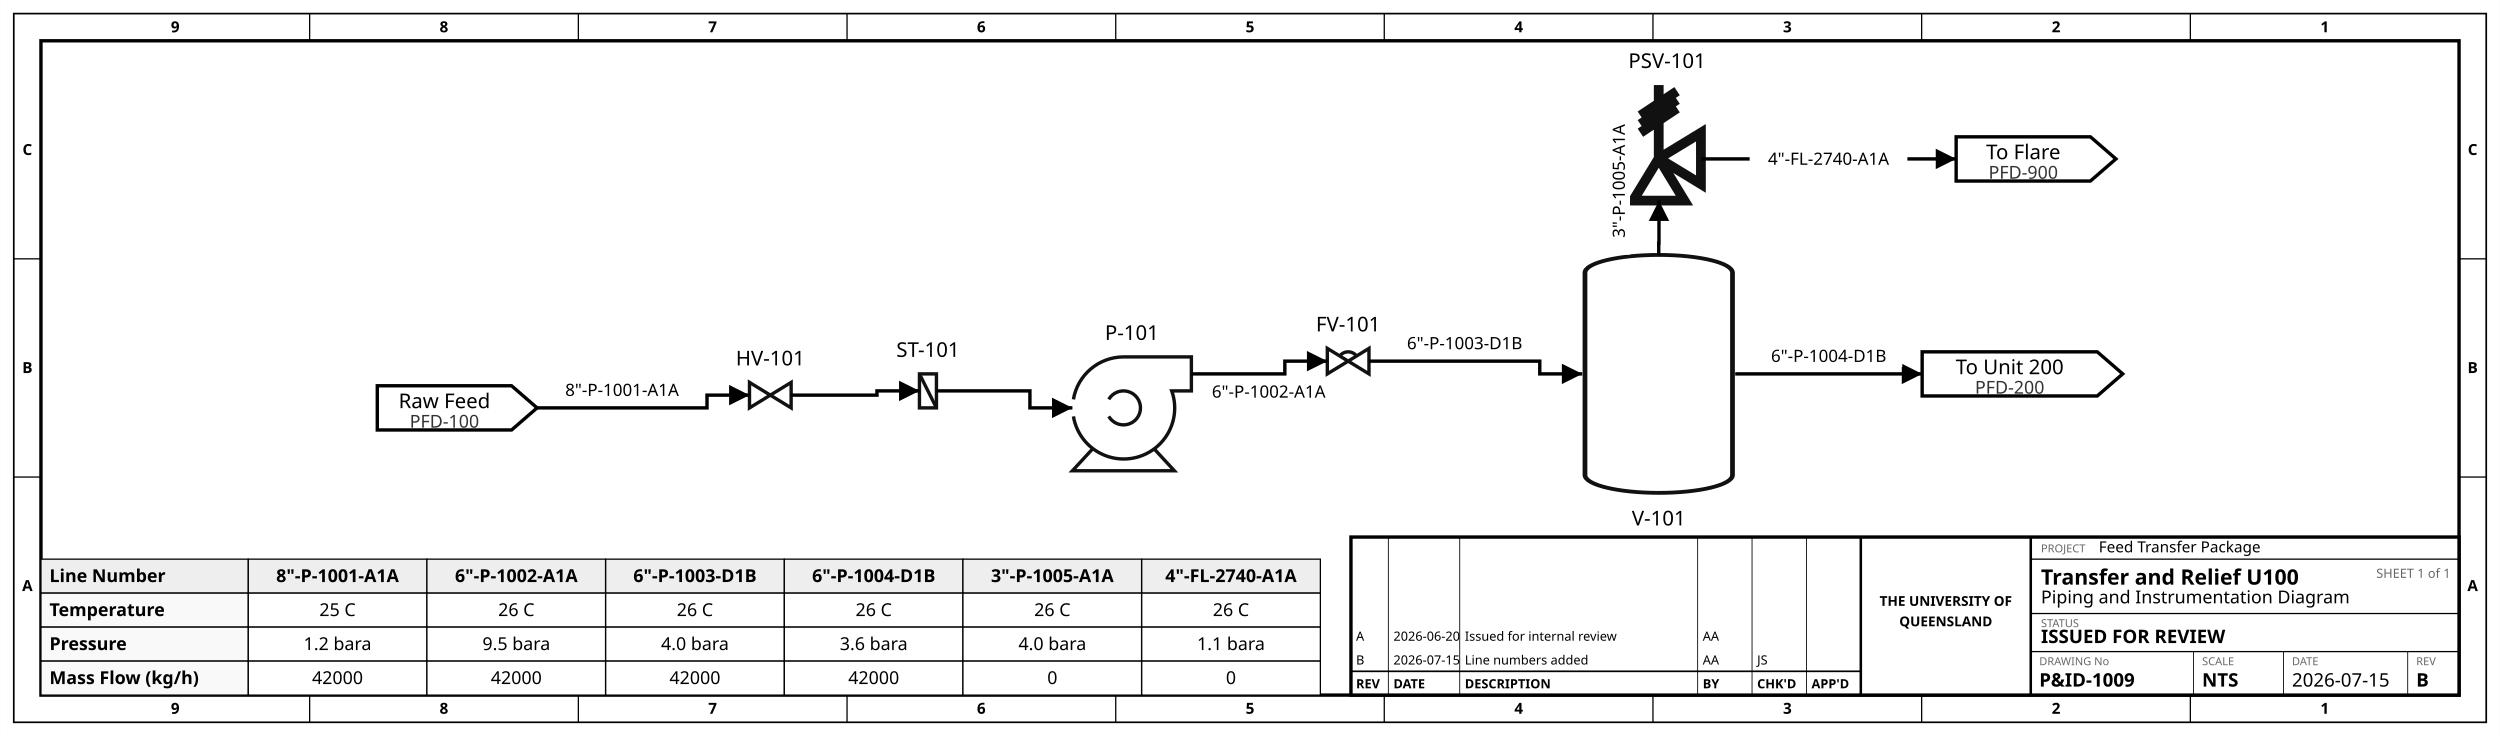
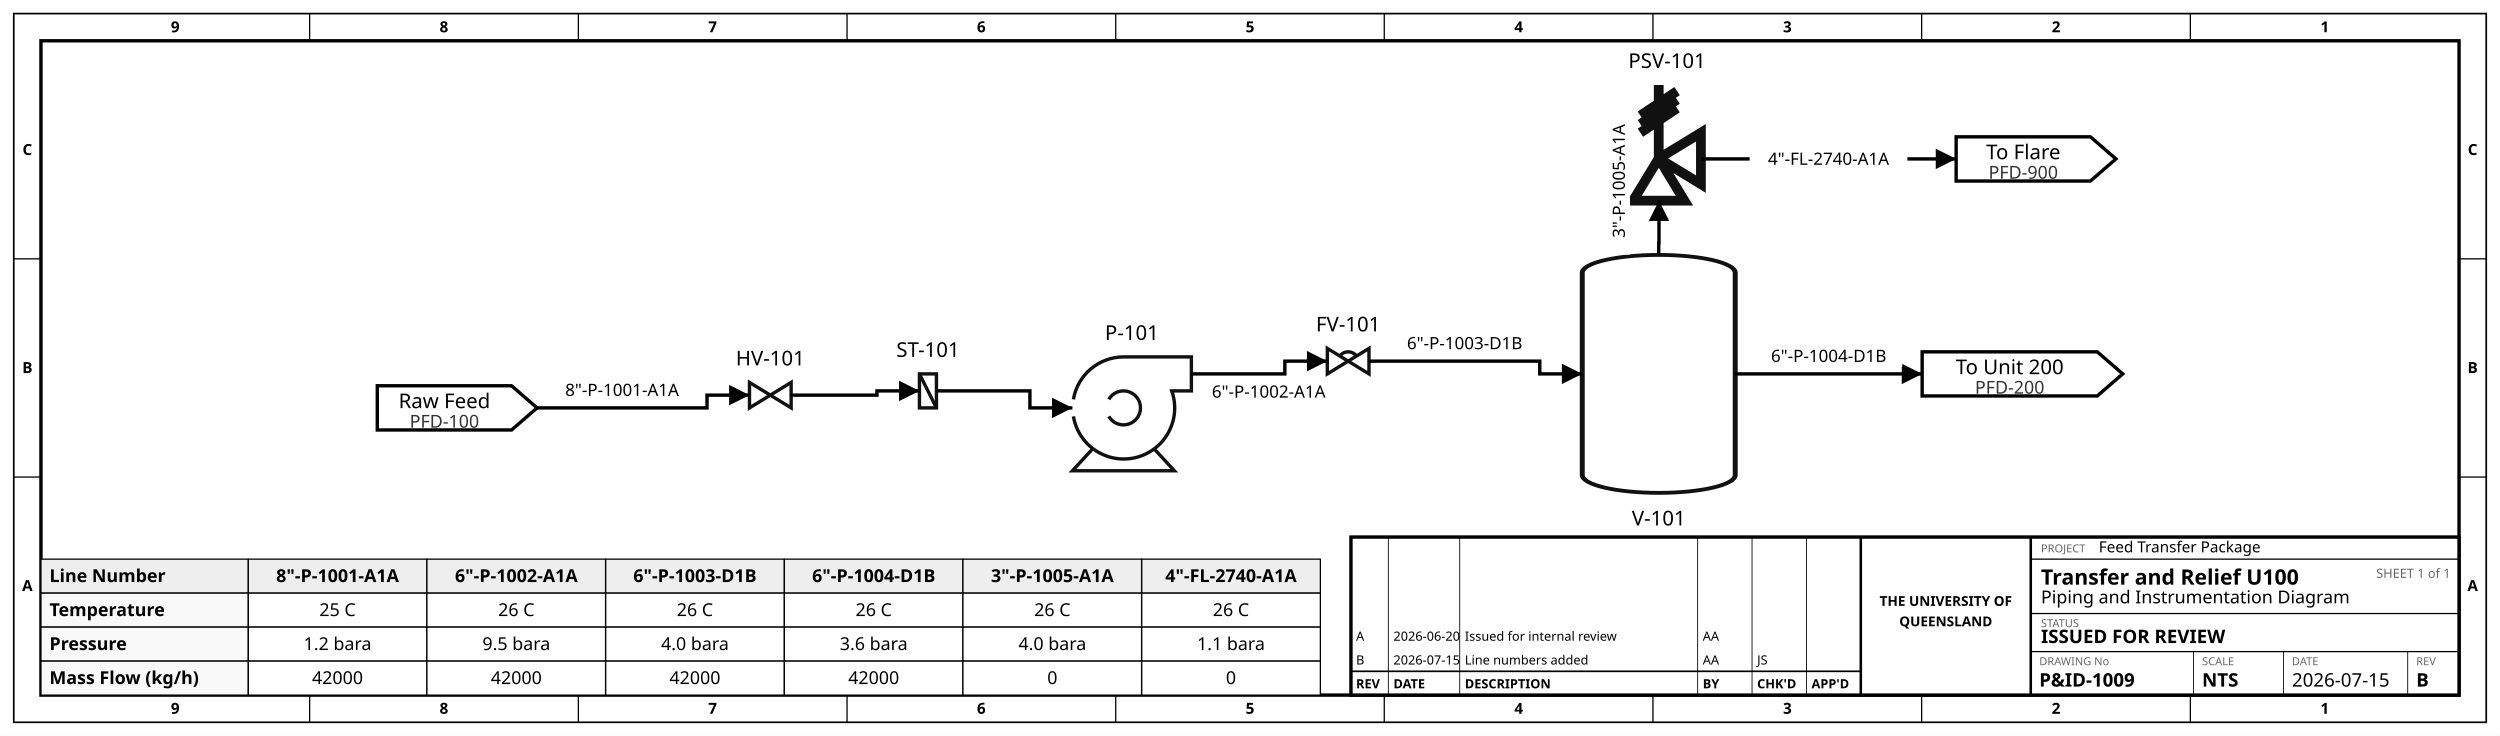
<svg xmlns="http://www.w3.org/2000/svg" width="1471" height="433" viewBox="-205.9 60.0 1470.8 433.0">
  <rect x="-205.9" y="60.0" width="1470.8" height="433.0" fill="white" />
  <rect x="-197.9" y="68.0" width="1454.8" height="417.0" fill="none" stroke="black" stroke-width="1" />
  <rect x="-181.9" y="84.0" width="1422.8" height="385.0" fill="none" stroke="black" stroke-width="2" />
  <text x="-102.9" y="79.0" font-family="sans-serif" font-size="9.0" text-anchor="middle" font-weight="bold" fill="black">9</text>
  <text x="-102.9" y="480.0" font-family="sans-serif" font-size="9.0" text-anchor="middle" font-weight="bold" fill="black">9</text>
  <line x1="-23.8" y1="68.0" x2="-23.8" y2="84.0" stroke="black" stroke-width="0.75" />
  <line x1="-23.8" y1="469.0" x2="-23.8" y2="485.0" stroke="black" stroke-width="0.75" />
  <text x="55.2" y="79.0" font-family="sans-serif" font-size="9.0" text-anchor="middle" font-weight="bold" fill="black">8</text>
  <text x="55.2" y="480.0" font-family="sans-serif" font-size="9.0" text-anchor="middle" font-weight="bold" fill="black">8</text>
  <line x1="134.3" y1="68.0" x2="134.3" y2="84.0" stroke="black" stroke-width="0.75" />
  <line x1="134.3" y1="469.0" x2="134.3" y2="485.0" stroke="black" stroke-width="0.75" />
  <text x="213.3" y="79.0" font-family="sans-serif" font-size="9.0" text-anchor="middle" font-weight="bold" fill="black">7</text>
  <text x="213.3" y="480.0" font-family="sans-serif" font-size="9.0" text-anchor="middle" font-weight="bold" fill="black">7</text>
  <line x1="292.4" y1="68.0" x2="292.4" y2="84.0" stroke="black" stroke-width="0.75" />
  <line x1="292.4" y1="469.0" x2="292.4" y2="485.0" stroke="black" stroke-width="0.75" />
  <text x="371.4" y="79.0" font-family="sans-serif" font-size="9.0" text-anchor="middle" font-weight="bold" fill="black">6</text>
  <text x="371.4" y="480.0" font-family="sans-serif" font-size="9.0" text-anchor="middle" font-weight="bold" fill="black">6</text>
  <line x1="450.5" y1="68.0" x2="450.5" y2="84.0" stroke="black" stroke-width="0.75" />
  <line x1="450.5" y1="469.0" x2="450.5" y2="485.0" stroke="black" stroke-width="0.75" />
  <text x="529.5" y="79.0" font-family="sans-serif" font-size="9.0" text-anchor="middle" font-weight="bold" fill="black">5</text>
  <text x="529.5" y="480.0" font-family="sans-serif" font-size="9.0" text-anchor="middle" font-weight="bold" fill="black">5</text>
  <line x1="608.5" y1="68.0" x2="608.5" y2="84.0" stroke="black" stroke-width="0.75" />
  <line x1="608.5" y1="469.0" x2="608.5" y2="485.0" stroke="black" stroke-width="0.75" />
  <text x="687.6" y="79.0" font-family="sans-serif" font-size="9.0" text-anchor="middle" font-weight="bold" fill="black">4</text>
  <text x="687.6" y="480.0" font-family="sans-serif" font-size="9.0" text-anchor="middle" font-weight="bold" fill="black">4</text>
  <line x1="766.6" y1="68.0" x2="766.6" y2="84.0" stroke="black" stroke-width="0.75" />
  <line x1="766.6" y1="469.0" x2="766.6" y2="485.0" stroke="black" stroke-width="0.75" />
  <text x="845.7" y="79.0" font-family="sans-serif" font-size="9.0" text-anchor="middle" font-weight="bold" fill="black">3</text>
  <text x="845.7" y="480.0" font-family="sans-serif" font-size="9.0" text-anchor="middle" font-weight="bold" fill="black">3</text>
  <line x1="924.7" y1="68.0" x2="924.7" y2="84.0" stroke="black" stroke-width="0.75" />
  <line x1="924.7" y1="469.0" x2="924.7" y2="485.0" stroke="black" stroke-width="0.75" />
  <text x="1003.8" y="79.0" font-family="sans-serif" font-size="9.0" text-anchor="middle" font-weight="bold" fill="black">2</text>
  <text x="1003.8" y="480.0" font-family="sans-serif" font-size="9.0" text-anchor="middle" font-weight="bold" fill="black">2</text>
  <line x1="1082.8" y1="68.0" x2="1082.8" y2="84.0" stroke="black" stroke-width="0.75" />
  <line x1="1082.8" y1="469.0" x2="1082.8" y2="485.0" stroke="black" stroke-width="0.75" />
  <text x="1161.9" y="79.0" font-family="sans-serif" font-size="9.0" text-anchor="middle" font-weight="bold" fill="black">1</text>
  <text x="1161.9" y="480.0" font-family="sans-serif" font-size="9.0" text-anchor="middle" font-weight="bold" fill="black">1</text>
  <text x="-189.9" y="151.2" font-family="sans-serif" font-size="9.0" text-anchor="middle" font-weight="bold" fill="black">C</text>
  <text x="1248.9" y="151.2" font-family="sans-serif" font-size="9.0" text-anchor="middle" font-weight="bold" fill="black">C</text>
  <line x1="-197.9" y1="212.3" x2="-181.9" y2="212.3" stroke="black" stroke-width="0.75" />
  <line x1="1240.9" y1="212.3" x2="1256.9" y2="212.3" stroke="black" stroke-width="0.75" />
  <text x="-189.9" y="279.5" font-family="sans-serif" font-size="9.0" text-anchor="middle" font-weight="bold" fill="black">B</text>
  <text x="1248.9" y="279.5" font-family="sans-serif" font-size="9.0" text-anchor="middle" font-weight="bold" fill="black">B</text>
  <line x1="-197.9" y1="340.7" x2="-181.9" y2="340.7" stroke="black" stroke-width="0.75" />
  <line x1="1240.9" y1="340.7" x2="1256.9" y2="340.7" stroke="black" stroke-width="0.75" />
  <text x="-189.9" y="407.8" font-family="sans-serif" font-size="9.0" text-anchor="middle" font-weight="bold" fill="black">A</text>
  <text x="1248.9" y="407.8" font-family="sans-serif" font-size="9.0" text-anchor="middle" font-weight="bold" fill="black">A</text>
  <g id="stream_table">
    <rect x="-181.9" y="389.0" width="122.0" height="20.0" fill="#eee" stroke="black" stroke-width="0.75" />
    <text x="-176.9" y="402.5" font-family="sans-serif" font-size="10.5" font-weight="bold" text-anchor="start">Line Number</text>
    <rect x="-59.9" y="389.0" width="105.1" height="20.0" fill="#eee" stroke="black" stroke-width="0.75" />
    <text x="-7.4" y="402.5" font-family="sans-serif" font-size="10.5" font-weight="bold" text-anchor="middle">8"-P-1001-A1A</text>
    <rect x="45.2" y="389.0" width="105.1" height="20.0" fill="#eee" stroke="black" stroke-width="0.75" />
    <text x="97.8" y="402.5" font-family="sans-serif" font-size="10.5" font-weight="bold" text-anchor="middle">6"-P-1002-A1A</text>
    <rect x="150.4" y="389.0" width="105.1" height="20.0" fill="#eee" stroke="black" stroke-width="0.75" />
    <text x="202.9" y="402.5" font-family="sans-serif" font-size="10.5" font-weight="bold" text-anchor="middle">6"-P-1003-D1B</text>
    <rect x="255.5" y="389.0" width="105.1" height="20.0" fill="#eee" stroke="black" stroke-width="0.75" />
    <text x="308.1" y="402.5" font-family="sans-serif" font-size="10.5" font-weight="bold" text-anchor="middle">6"-P-1004-D1B</text>
    <rect x="360.6" y="389.0" width="105.1" height="20.0" fill="#eee" stroke="black" stroke-width="0.75" />
    <text x="413.2" y="402.5" font-family="sans-serif" font-size="10.5" font-weight="bold" text-anchor="middle">3"-P-1005-A1A</text>
    <rect x="465.8" y="389.0" width="105.1" height="20.0" fill="#eee" stroke="black" stroke-width="0.75" />
    <text x="518.3" y="402.5" font-family="sans-serif" font-size="10.5" font-weight="bold" text-anchor="middle">4"-FL-2740-A1A</text>
    <rect x="-181.9" y="409.0" width="122.0" height="20.0" fill="#f9f9f9" stroke="black" stroke-width="0.75" />
    <text x="-176.9" y="422.5" font-family="sans-serif" font-size="10.5" font-weight="bold" text-anchor="start">Temperature</text>
    <rect x="-59.9" y="409.0" width="105.1" height="20.0" fill="white" stroke="black" stroke-width="0.75" />
    <text x="-7.4" y="422.5" font-family="sans-serif" font-size="10.5" text-anchor="middle">25 C</text>
    <rect x="45.2" y="409.0" width="105.1" height="20.0" fill="white" stroke="black" stroke-width="0.75" />
    <text x="97.8" y="422.5" font-family="sans-serif" font-size="10.5" text-anchor="middle">26 C</text>
    <rect x="150.4" y="409.0" width="105.1" height="20.0" fill="white" stroke="black" stroke-width="0.75" />
    <text x="202.9" y="422.5" font-family="sans-serif" font-size="10.5" text-anchor="middle">26 C</text>
    <rect x="255.5" y="409.0" width="105.1" height="20.0" fill="white" stroke="black" stroke-width="0.75" />
    <text x="308.1" y="422.5" font-family="sans-serif" font-size="10.5" text-anchor="middle">26 C</text>
    <rect x="360.6" y="409.0" width="105.1" height="20.0" fill="white" stroke="black" stroke-width="0.75" />
    <text x="413.2" y="422.5" font-family="sans-serif" font-size="10.5" text-anchor="middle">26 C</text>
    <rect x="465.8" y="409.0" width="105.1" height="20.0" fill="white" stroke="black" stroke-width="0.75" />
    <text x="518.3" y="422.5" font-family="sans-serif" font-size="10.5" text-anchor="middle">26 C</text>
    <rect x="-181.9" y="429.0" width="122.0" height="20.0" fill="#f9f9f9" stroke="black" stroke-width="0.75" />
    <text x="-176.9" y="442.5" font-family="sans-serif" font-size="10.5" font-weight="bold" text-anchor="start">Pressure</text>
    <rect x="-59.9" y="429.0" width="105.1" height="20.0" fill="white" stroke="black" stroke-width="0.75" />
    <text x="-7.4" y="442.5" font-family="sans-serif" font-size="10.5" text-anchor="middle">1.2 bara</text>
    <rect x="45.2" y="429.0" width="105.1" height="20.0" fill="white" stroke="black" stroke-width="0.75" />
    <text x="97.8" y="442.5" font-family="sans-serif" font-size="10.5" text-anchor="middle">9.5 bara</text>
    <rect x="150.4" y="429.0" width="105.1" height="20.0" fill="white" stroke="black" stroke-width="0.75" />
    <text x="202.9" y="442.5" font-family="sans-serif" font-size="10.5" text-anchor="middle">4.0 bara</text>
    <rect x="255.5" y="429.0" width="105.1" height="20.0" fill="white" stroke="black" stroke-width="0.75" />
    <text x="308.1" y="442.5" font-family="sans-serif" font-size="10.5" text-anchor="middle">3.6 bara</text>
    <rect x="360.6" y="429.0" width="105.1" height="20.0" fill="white" stroke="black" stroke-width="0.75" />
    <text x="413.2" y="442.5" font-family="sans-serif" font-size="10.5" text-anchor="middle">4.0 bara</text>
    <rect x="465.8" y="429.0" width="105.1" height="20.0" fill="white" stroke="black" stroke-width="0.75" />
    <text x="518.3" y="442.5" font-family="sans-serif" font-size="10.5" text-anchor="middle">1.1 bara</text>
    <rect x="-181.9" y="449.0" width="122.0" height="20.0" fill="#f9f9f9" stroke="black" stroke-width="0.75" />
    <text x="-176.9" y="462.5" font-family="sans-serif" font-size="10.5" font-weight="bold" text-anchor="start">Mass Flow (kg/h)</text>
    <rect x="-59.9" y="449.0" width="105.1" height="20.0" fill="white" stroke="black" stroke-width="0.75" />
    <text x="-7.4" y="462.5" font-family="sans-serif" font-size="10.5" text-anchor="middle">42000</text>
    <rect x="45.2" y="449.0" width="105.1" height="20.0" fill="white" stroke="black" stroke-width="0.75" />
    <text x="97.8" y="462.5" font-family="sans-serif" font-size="10.5" text-anchor="middle">42000</text>
    <rect x="150.4" y="449.0" width="105.1" height="20.0" fill="white" stroke="black" stroke-width="0.75" />
    <text x="202.9" y="462.5" font-family="sans-serif" font-size="10.5" text-anchor="middle">42000</text>
    <rect x="255.5" y="449.0" width="105.1" height="20.0" fill="white" stroke="black" stroke-width="0.75" />
    <text x="308.1" y="462.5" font-family="sans-serif" font-size="10.5" text-anchor="middle">42000</text>
    <rect x="360.6" y="449.0" width="105.1" height="20.0" fill="white" stroke="black" stroke-width="0.75" />
    <text x="413.2" y="462.5" font-family="sans-serif" font-size="10.5" text-anchor="middle">0</text>
    <rect x="465.8" y="449.0" width="105.1" height="20.0" fill="white" stroke="black" stroke-width="0.75" />
    <text x="518.3" y="462.5" font-family="sans-serif" font-size="10.5" text-anchor="middle">0</text>
  </g>
  <rect x="588.9" y="376.0" width="652.0" height="93.0" fill="white" stroke="black" stroke-width="2" />
  <line x1="888.9" y1="376.0" x2="888.9" y2="469.0" stroke="black" stroke-width="1.5" />
  <line x1="988.9" y1="376.0" x2="988.9" y2="469.0" stroke="black" stroke-width="1.5" />
  <line x1="588.9" y1="455.0" x2="888.9" y2="455.0" stroke="black" stroke-width="1" />
  <line x1="610.9" y1="376.0" x2="610.9" y2="469.0" stroke="black" stroke-width="0.5" />
  <line x1="652.9" y1="376.0" x2="652.9" y2="469.0" stroke="black" stroke-width="0.5" />
  <line x1="792.9" y1="376.0" x2="792.9" y2="469.0" stroke="black" stroke-width="0.5" />
  <line x1="824.9" y1="376.0" x2="824.9" y2="469.0" stroke="black" stroke-width="0.5" />
  <line x1="856.9" y1="376.0" x2="856.9" y2="469.0" stroke="black" stroke-width="0.5" />
  <text x="591.9" y="465.0" font-family="sans-serif" font-size="7.5" text-anchor="start" font-weight="bold" fill="black">REV</text>
  <text x="613.9" y="465.0" font-family="sans-serif" font-size="7.5" text-anchor="start" font-weight="bold" fill="black">DATE</text>
  <text x="655.9" y="465.0" font-family="sans-serif" font-size="7.5" text-anchor="start" font-weight="bold" fill="black">DESCRIPTION</text>
  <text x="795.9" y="465.0" font-family="sans-serif" font-size="7.5" text-anchor="start" font-weight="bold" fill="black">BY</text>
  <text x="827.9" y="465.0" font-family="sans-serif" font-size="7.5" text-anchor="start" font-weight="bold" fill="black">CHK'D</text>
  <text x="859.9" y="465.0" font-family="sans-serif" font-size="7.5" text-anchor="start" font-weight="bold" fill="black">APP'D</text>
  <text x="591.9" y="451.0" font-family="sans-serif" font-size="7.5" text-anchor="start" fill="black">B</text>
  <text x="613.9" y="451.0" font-family="sans-serif" font-size="7.5" text-anchor="start" fill="black">2026-07-15</text>
  <text x="655.9" y="451.0" font-family="sans-serif" font-size="7.5" text-anchor="start" fill="black">Line numbers added</text>
  <text x="795.9" y="451.0" font-family="sans-serif" font-size="7.5" text-anchor="start" fill="black">AA</text>
  <text x="827.9" y="451.0" font-family="sans-serif" font-size="7.5" text-anchor="start" fill="black">JS</text>
  <text x="859.9" y="451.0" font-family="sans-serif" font-size="7.5" text-anchor="start" fill="black" />
  <text x="591.9" y="437.0" font-family="sans-serif" font-size="7.5" text-anchor="start" fill="black">A</text>
  <text x="613.9" y="437.0" font-family="sans-serif" font-size="7.5" text-anchor="start" fill="black">2026-06-20</text>
  <text x="655.9" y="437.0" font-family="sans-serif" font-size="7.5" text-anchor="start" fill="black">Issued for internal review</text>
  <text x="795.9" y="437.0" font-family="sans-serif" font-size="7.5" text-anchor="start" fill="black">AA</text>
  <text x="827.9" y="437.0" font-family="sans-serif" font-size="7.5" text-anchor="start" fill="black" />
  <text x="859.9" y="437.0" font-family="sans-serif" font-size="7.5" text-anchor="start" fill="black" />
  <text x="938.9" y="416.5" font-family="sans-serif" font-size="8.0" text-anchor="middle" font-weight="bold" fill="black">THE UNIVERSITY OF</text>
  <text x="938.9" y="428.5" font-family="sans-serif" font-size="8.0" text-anchor="middle" font-weight="bold" fill="black">QUEENSLAND</text>
  <text x="994.9" y="385.0" font-family="sans-serif" font-size="6.5" text-anchor="start" fill="#666">PROJECT</text>
  <text x="1028.9" y="385.0" font-family="sans-serif" font-size="9.0" text-anchor="start" fill="black">Feed Transfer Package</text>
  <line x1="988.9" y1="389.0" x2="1240.9" y2="389.0" stroke="black" stroke-width="0.75" />
  <line x1="988.9" y1="421.0" x2="1240.9" y2="421.0" stroke="black" stroke-width="0.75" />
  <line x1="988.9" y1="443.4" x2="1240.9" y2="443.4" stroke="black" stroke-width="0.75" />
  <text x="994.9" y="404.0" font-family="sans-serif" font-size="12.5" text-anchor="start" font-weight="bold" fill="black">Transfer and Relief U100</text>
  <text x="994.9" y="415.0" font-family="sans-serif" font-size="10.5" text-anchor="start" fill="black">Piping and Instrumentation Diagram</text>
  <text x="1235.9" y="400.0" font-family="sans-serif" font-size="7.5" text-anchor="end" fill="#666">SHEET 1 of 1</text>
  <text x="994.9" y="429.0" font-family="sans-serif" font-size="6.5" text-anchor="start" fill="#666">STATUS</text>
  <text x="994.9" y="438.4" font-family="sans-serif" font-size="11.0" text-anchor="start" font-weight="bold" fill="black">ISSUED FOR REVIEW</text>
  <text x="993.9" y="451.4" font-family="sans-serif" font-size="6.5" text-anchor="start" fill="#666">DRAWING No</text>
  <text x="993.9" y="464.0" font-family="sans-serif" font-size="11.0" text-anchor="start" font-weight="bold" fill="black">P&amp;ID-1009</text>
  <line x1="1084.7" y1="443.4" x2="1084.7" y2="469.0" stroke="black" stroke-width="0.5" />
  <text x="1089.7" y="451.4" font-family="sans-serif" font-size="6.5" text-anchor="start" fill="#666">SCALE</text>
  <text x="1089.7" y="464.0" font-family="sans-serif" font-size="11.0" text-anchor="start" font-weight="bold" fill="black">NTS</text>
  <line x1="1137.6" y1="443.4" x2="1137.6" y2="469.0" stroke="black" stroke-width="0.5" />
  <text x="1142.6" y="451.4" font-family="sans-serif" font-size="6.5" text-anchor="start" fill="#666">DATE</text>
  <text x="1142.6" y="464.0" font-family="sans-serif" font-size="11.0" text-anchor="start" fill="black">2026-07-15</text>
  <line x1="1210.7" y1="443.4" x2="1210.7" y2="469.0" stroke="black" stroke-width="0.5" />
  <text x="1215.7" y="451.4" font-family="sans-serif" font-size="6.5" text-anchor="start" fill="#666">REV</text>
  <text x="1215.7" y="464.0" font-family="sans-serif" font-size="11.0" text-anchor="start" font-weight="bold" fill="black">B</text>
  <defs>
    <marker id="arrow_black" viewBox="0 0 10 10" refX="10" refY="5" markerWidth="12" markerHeight="12" markerUnits="userSpaceOnUse" orient="auto-start-reverse">
      <path d="M 0 0 L 10 5 L 0 10 z" fill="black" />
    </marker>
    <symbol id="sym_fitting_strainer" viewBox="0 0 10.0 20.0" overflow="visible">
      <g transform="scale(0.25)">
        <rect x="0.0" y="0.0" width="40.0" height="80.0" fill="none" stroke="#111" stroke-width="8.0" />
        <path d="M 0.0 0.0 L 40.0 80.0" fill="none" stroke="#111" stroke-width="8.0" />
      </g>
    </symbol>
    <symbol id="sym_pump" viewBox="0 0 70.0 67.0" overflow="visible">
      <path d="M 12.0 54.0 L 0.0 67.0 L 60.0 67.0 L 48.0 54.0" fill="none" stroke="#111" stroke-width="2.0" />
      <path d="M 0.6 25.0 A 30.0 30.0 0.0 0 1 30.0 0.0 L 70.0 0.0 L 70.0 20.0 L 58.45 20.0 A 30.0 30.0 0.0 0 1 51.859 50.83 A 30.0 30.0 0.0 0 1 21.341 58.742 A 30.0 30.0 0.0 0 1 0.6 35.0" fill="none" stroke="#111" stroke-width="2.0" />
      <path d="M 21.4 25.0 A 10.0 10.0 0.0 1 1 21.4 35.0" fill="none" stroke="#111" stroke-width="2.0" />
    </symbol>
    <symbol id="sym_valve_control" viewBox="0 0 24.5 15.0" overflow="visible">
      <g transform="scale(0.25)">
        <path d="M 0.0 60.0 L 0.0 0.0 L 98.0 60.0 L 98.0 0.0 Z" fill="none" stroke="#111" stroke-width="8.0" />
        <path d="M 29.0 18.0 A 25.0 25.0 0.0 0 1 69.0 18.0" fill="none" stroke="#111" stroke-width="8.0" />
      </g>
    </symbol>
    <symbol id="sym_valve" viewBox="0 0 24.5 15.0" overflow="visible">
      <g transform="scale(0.25)">
        <path d="M 0.0 60.0 L 0.0 0.0 L 98.0 60.0 L 98.0 0.0 Z" fill="none" stroke="#111" stroke-width="8.0" />
      </g>
    </symbol>
-     <symbol id="sym_valve_psv" viewBox="0 0 13.9 23.6" overflow="visible">
+     <symbol id="sym_valve_psv" viewBox="0 0 13.9 23.6" preserveAspectRatio="none" overflow="visible">
      <g transform="scale(0.25)">
        <path d="M 0.0 94.5 L 21.0 60.0 L 55.5 39.0 L 55.5 81.0 L 21.0 60.0 L 42.0 94.5 Z M 21.0 61.0 L 21.0 0.0 M 6.0 39.0 L 36.0 19.0 M 6.0 32.0 L 36.0 12.0 M 6.0 25.0 L 36.0 5.0" fill="none" stroke="#111" stroke-width="8.0" />
      </g>
    </symbol>
-     <symbol id="sym_vessel" viewBox="0 0 62.0 100.0" overflow="visible">
+     <symbol id="sym_vessel" viewBox="0 0 62.0 100.0" preserveAspectRatio="none" overflow="visible">
      <g transform="scale(0.62, 0.5)">
        <path d="M 0.0 15.0 A 50.0 15.0 0.0 0 1 50.0 0.0 A 50.0 15.0 0.0 0 1 100.0 15.0 L 100.0 185.0 A 50.0 15.0 0.0 0 1 50.0 200.0 A 50.0 15.0 0.0 0 1 0.0 185.0 Z" fill="none" stroke="#111" stroke-width="3.226" />
      </g>
    </symbol>
  </defs>
  <g id="units">
    <polygon points="16.0,287 95,287 110,300 95,313 16.0,313" fill="transparent" stroke="black" stroke-width="2" />
    <text x="55.5" y="296" font-family="sans-serif" font-size="12" text-anchor="middle" dominant-baseline="middle">Raw Feed</text>
    <text x="55.5" y="308" font-family="sans-serif" font-size="10.5" text-anchor="middle" dominant-baseline="middle" fill="#333">PFD-100</text>
    <use href="#sym_valve" x="235" y="285" width="24.5" height="15.0" />
    <use href="#sym_fitting_strainer" x="335" y="280" width="10.0" height="20.0" />
    <use href="#sym_pump" x="425" y="270" width="70.0" height="67.0" />
    <use href="#sym_valve_control" x="575" y="265" width="24.5" height="15.0" />
    <use href="#sym_vessel" x="725" y="210" width="90" height="140" />
    <use href="#sym_valve_psv" x="754.89" y="110" width="40" height="68" />
    <polygon points="945,140.508 1024.0,140.508 1039.0,153.508 1024.0,166.508 945,166.508" fill="transparent" stroke="black" stroke-width="2" />
    <text x="984.5" y="149.508" font-family="sans-serif" font-size="12" text-anchor="middle" dominant-baseline="middle">To Flare</text>
    <text x="984.5" y="161.508" font-family="sans-serif" font-size="10.5" text-anchor="middle" dominant-baseline="middle" fill="#333">PFD-900</text>
    <polygon points="925,267 1028.0,267 1043.0,280 1028.0,293 925,293" fill="transparent" stroke="black" stroke-width="2" />
    <text x="976.5" y="276" font-family="sans-serif" font-size="12" text-anchor="middle" dominant-baseline="middle">To Unit 200</text>
    <text x="976.5" y="288" font-family="sans-serif" font-size="10.5" text-anchor="middle" dominant-baseline="middle" fill="#333">PFD-200</text>
  </g>
  <g id="streams">
    <path d="M 110.0,300.0 L 210.0,300.0 L 210.0,292.5 L 235.0,292.5" fill="none" stroke="black" stroke-width="2" marker-end="url(#arrow_black)" />
    <path d="M 259.5,292.5 L 310.0,292.5 L 310.0,290.0 L 335.0,290.0" fill="none" stroke="black" stroke-width="2" marker-end="url(#arrow_black)" />
    <path d="M 345.0,290.0 L 400.0,290.0 L 400.0,300.0 L 425.0,300.0" fill="none" stroke="black" stroke-width="2" marker-end="url(#arrow_black)" />
    <path d="M 495.0,280.0 L 550.0,280.0 L 550.0,272.5 L 575.0,272.5" fill="none" stroke="black" stroke-width="2" marker-end="url(#arrow_black)" />
    <path d="M 599.5,272.5 L 700.0,272.5 L 700.0,280.0 L 725.0,280.0" fill="none" stroke="black" stroke-width="2" marker-end="url(#arrow_black)" />
    <path d="M 815.0,280.0 L 925,280.0" fill="none" stroke="black" stroke-width="2" marker-end="url(#arrow_black)" />
    <path d="M 770.0,210.0 L 770.0,203.0 L 770.144,203.0 L 770.144,178.0" fill="none" stroke="black" stroke-width="2" marker-end="url(#arrow_black)" />
    <path d="M 794.892,153.508 L 945,153.508" fill="none" stroke="black" stroke-width="2" marker-end="url(#arrow_black)" />
    <rect x="116.7" y="283.0" width="86.6" height="13.0" fill="white" />
    <text x="160.0" y="289.5" font-family="sans-serif" font-size="10" text-anchor="middle" dominant-baseline="middle" fill="black">8"-P-1001-A1A</text>
    <rect x="497.2" y="284.0" width="86.6" height="13.0" fill="white" />
    <text x="540.5" y="290.5" font-family="sans-serif" font-size="10" text-anchor="middle" dominant-baseline="middle" fill="black">6"-P-1002-A1A</text>
    <rect x="612.5" y="255.5" width="86.6" height="13.0" fill="white" />
    <text x="655.8" y="262.0" font-family="sans-serif" font-size="10" text-anchor="middle" dominant-baseline="middle" fill="black">6"-P-1003-D1B</text>
    <rect x="826.7" y="263.0" width="86.6" height="13.0" fill="white" />
    <text x="870.0" y="269.5" font-family="sans-serif" font-size="10" text-anchor="middle" dominant-baseline="middle" fill="black">6"-P-1004-D1B</text>
    <rect x="740.1" y="123.2" width="13.0" height="86.6" fill="white" />
    <text x="746.6" y="166.5" font-family="sans-serif" font-size="10" text-anchor="middle" dominant-baseline="middle" fill="black" transform="rotate(-90, 746.6, 166.5)">3"-P-1005-A1A</text>
    <rect x="823.5" y="147.0" width="92.8" height="13.0" fill="white" />
    <text x="869.9" y="153.5" font-family="sans-serif" font-size="10" text-anchor="middle" dominant-baseline="middle" fill="black">4"-FL-2740-A1A</text>
  </g>
  <g id="unit_labels">
    <rect x="223.4" y="263.0" width="47.6" height="15.0" fill="white" />
    <text x="247.25" y="275" font-family="sans-serif" font-size="12" text-anchor="middle" dominant-baseline="baseline">HV-101</text>
    <rect x="316.2" y="258.0" width="47.6" height="15.0" fill="white" />
    <text x="340.0" y="270" font-family="sans-serif" font-size="12" text-anchor="middle" dominant-baseline="baseline">ST-101</text>
    <rect x="439.5" y="248.0" width="41.0" height="15.0" fill="white" />
    <text x="460.0" y="260" font-family="sans-serif" font-size="12" text-anchor="middle" dominant-baseline="baseline">P-101</text>
    <rect x="563.5" y="243.0" width="47.6" height="15.0" fill="white" />
    <text x="587.25" y="255" font-family="sans-serif" font-size="12" text-anchor="middle" dominant-baseline="baseline">FV-101</text>
    <rect x="749.5" y="357.5" width="41.0" height="15.0" fill="white" />
    <text x="770.0" y="365" font-family="sans-serif" font-size="12" text-anchor="middle" dominant-baseline="middle">V-101</text>
    <rect x="747.8" y="88.0" width="54.2" height="15.0" fill="white" />
    <text x="774.892" y="100" font-family="sans-serif" font-size="12" text-anchor="middle" dominant-baseline="baseline">PSV-101</text>
  </g>
</svg>
